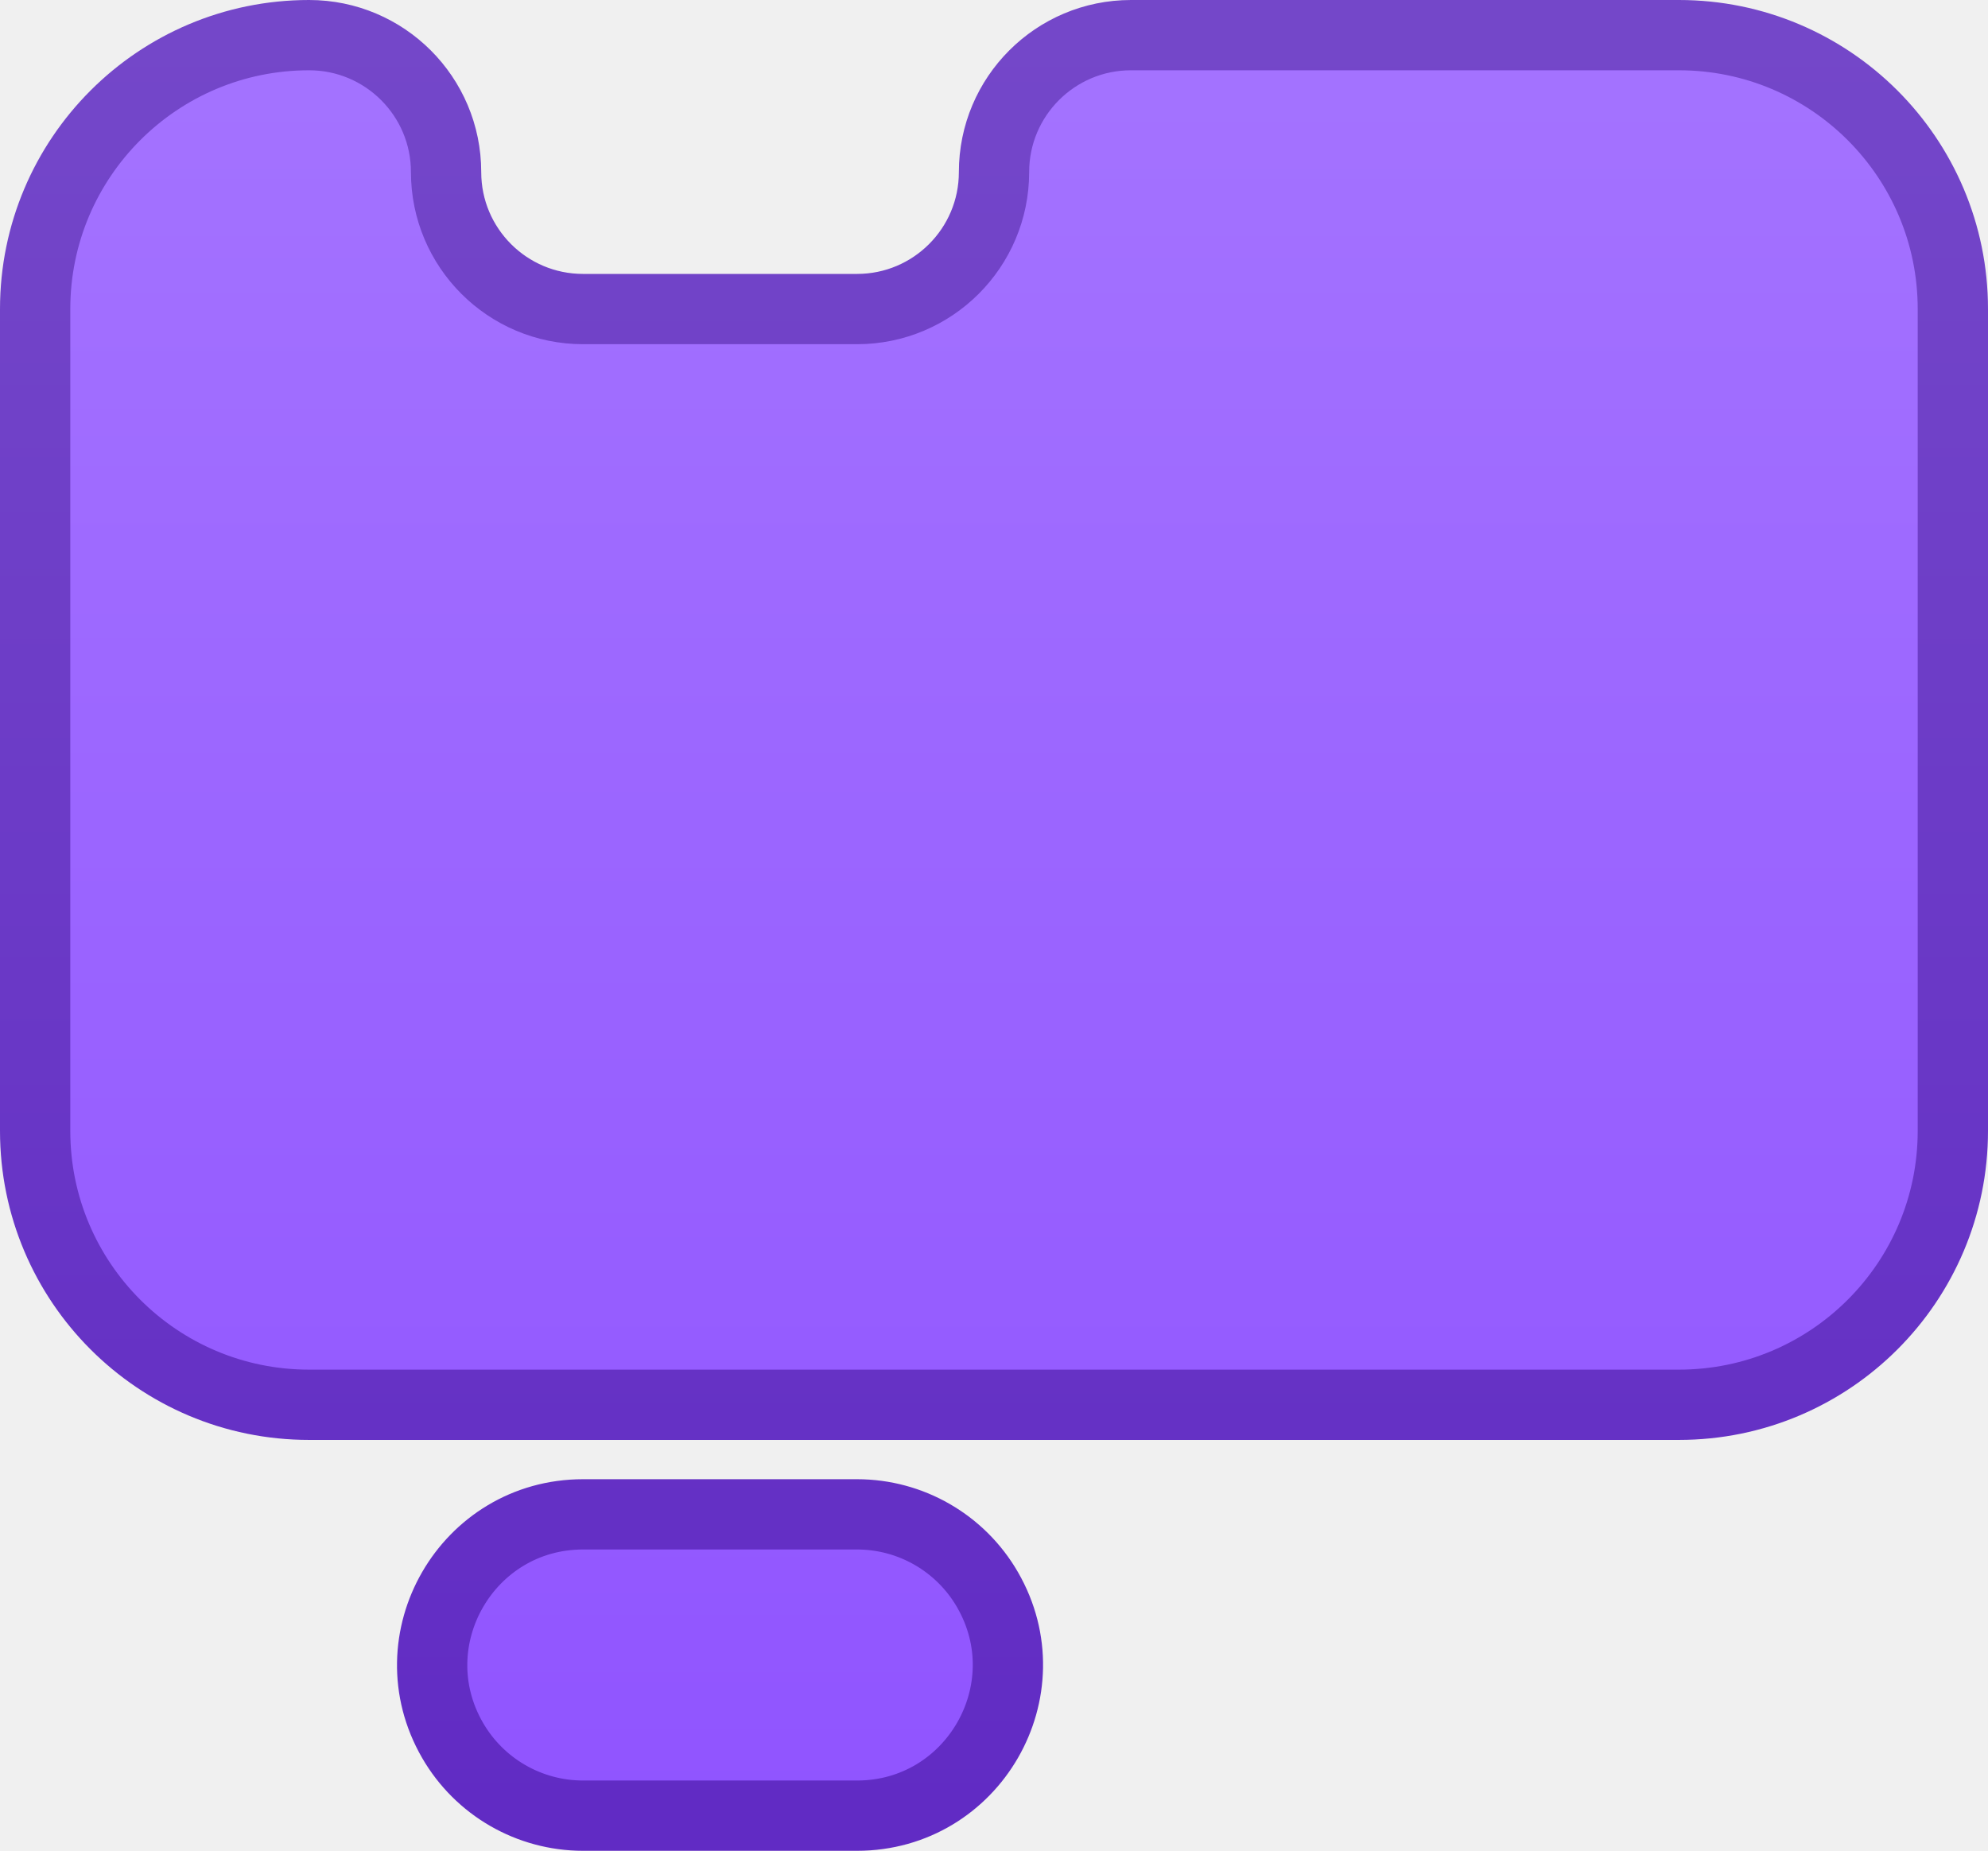
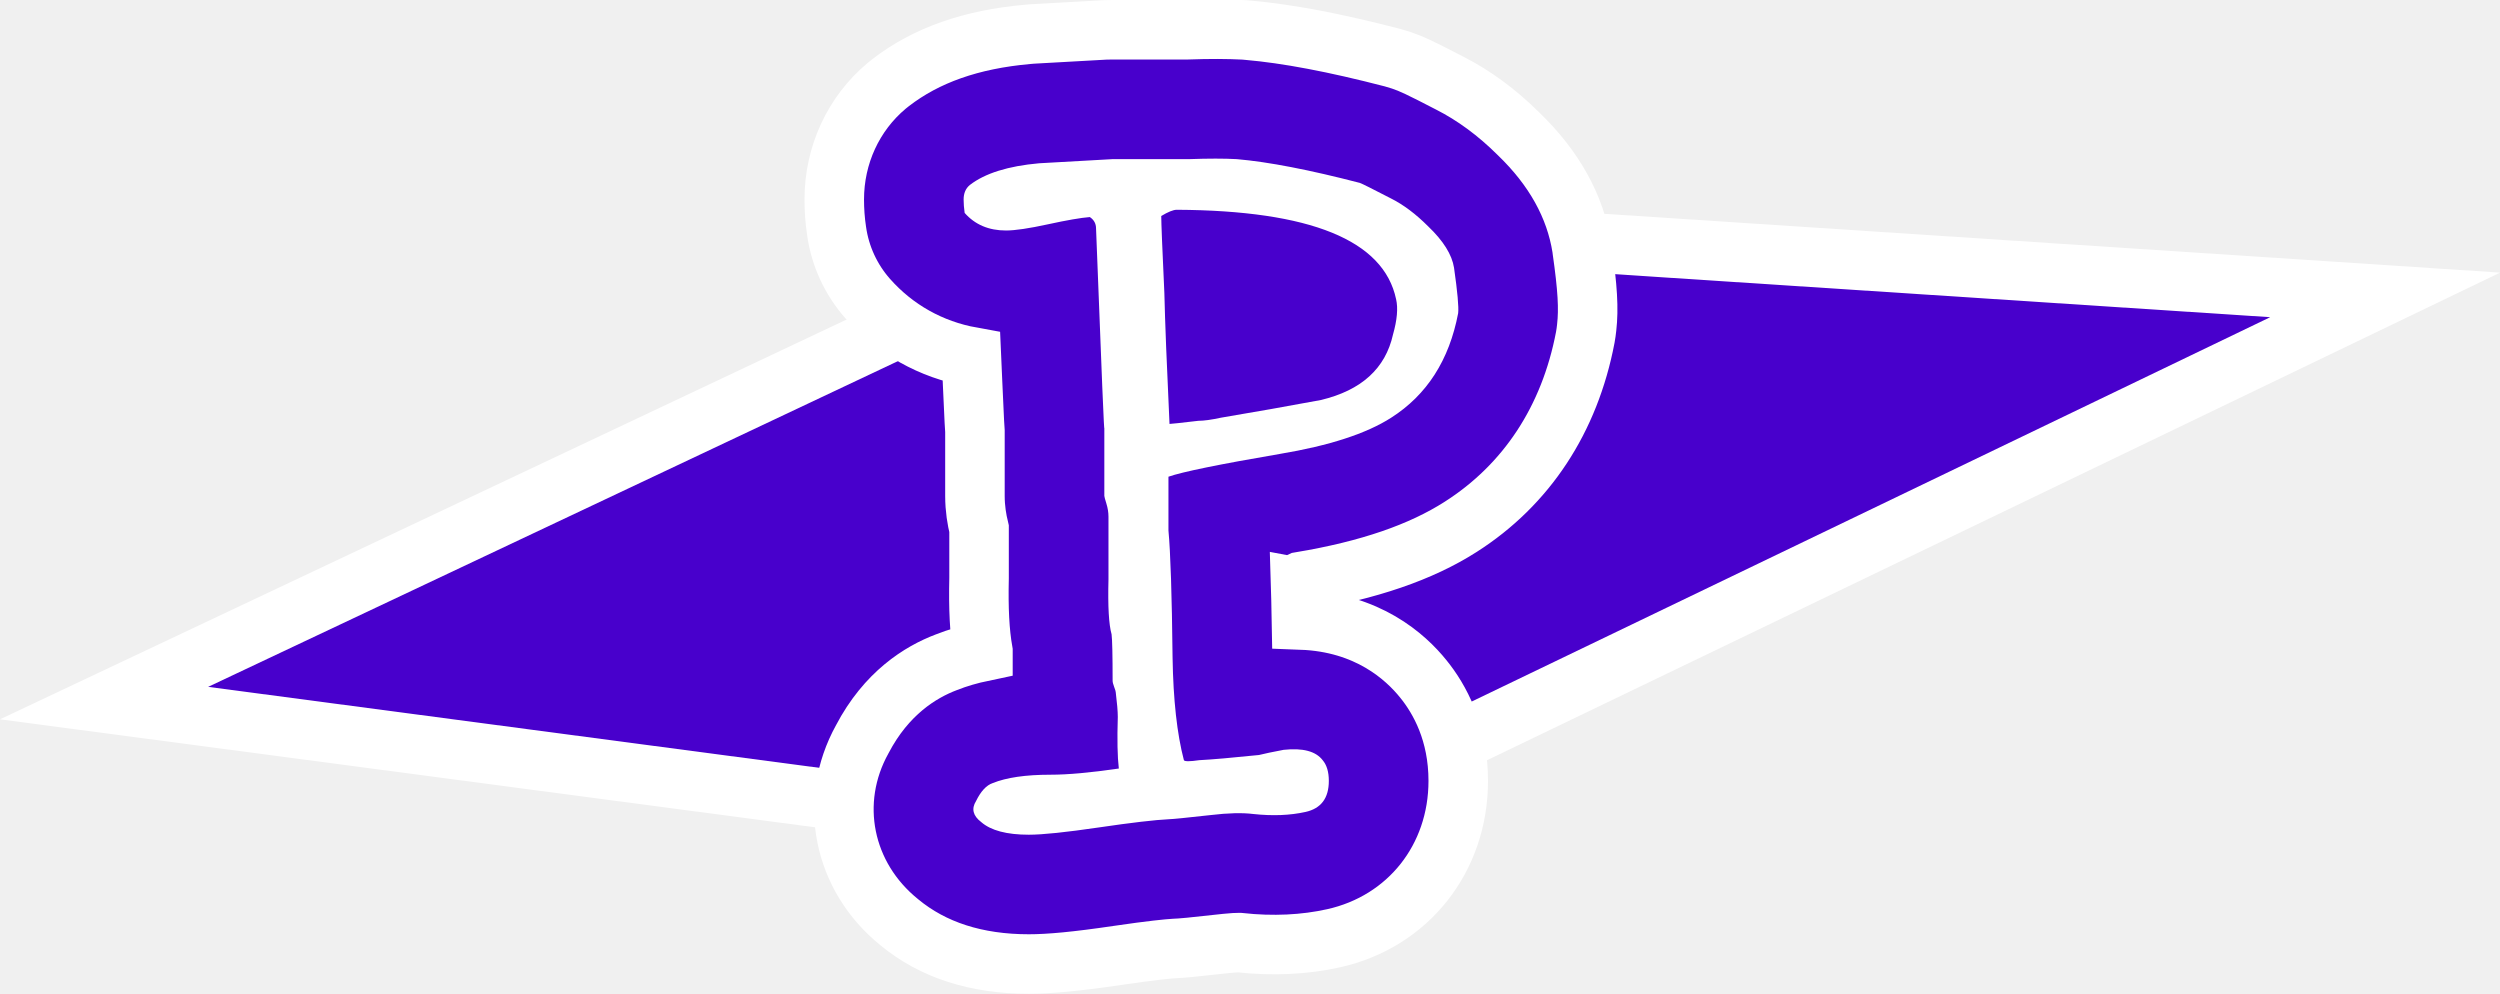
- <svg xmlns="http://www.w3.org/2000/svg" version="1.1" width="113.133" height="105.338" viewBox="0,0,113.133,105.338">
-   <defs>
-     <linearGradient x1="240.001" y1="129.331" x2="240.001" y2="230.669" gradientUnits="userSpaceOnUse" id="color-1">
-       <stop offset="0" stop-color="#a473ff" />
-       <stop offset="1" stop-color="#9054ff" />
-     </linearGradient>
-     <linearGradient x1="240.001" y1="129.331" x2="240.001" y2="230.669" gradientUnits="userSpaceOnUse" id="color-2">
-       <stop offset="0" stop-color="#7447c9" />
-       <stop offset="1" stop-color="#612bc4" />
-     </linearGradient>
-   </defs>
-   <g transform="translate(-183.434,-127.331)">
-     <g fill="url(#color-1)" stroke="url(#color-2)" stroke-width="4" stroke-miterlimit="10">
-       <path d="M201.024,129.331c4.306,0 7.796,3.49 7.796,7.795c0,4.306 3.49,7.795 7.795,7.795h15.591c4.305,0 7.795,-3.489 7.795,-7.795c0,-4.305 3.49,-7.795 7.795,-7.795h31.181c8.61,0 15.59,6.98 15.59,15.59v46.773c0,8.609 -6.98,15.59 -15.59,15.59h-77.953c-8.61,0 -15.59,-6.981 -15.59,-15.59v-46.773c0,-8.61 6.98,-15.59 15.59,-15.59M216.615,230.669c-3.064,0 -5.894,-1.633 -7.427,-4.287c-3.3,-5.716 0.826,-12.862 7.427,-12.862h15.591c3.063,0 5.894,1.634 7.425,4.288c3.3,5.716 -0.825,12.861 -7.425,12.861h-15.591" />
+ <svg xmlns="http://www.w3.org/2000/svg" version="1.1" width="210.022" height="83.486" viewBox="0,0,210.022,83.486">
+   <g transform="translate(-135.4446,-138.2805)">
+     <g stroke-miterlimit="10">
+       <g>
+         <path d="M144.187,197.347l87.14,-41.149l104.487,6.858l-97.225,46.797z" fill="#4800cc" stroke="#ffffff" stroke-width="5" stroke-linecap="round" />
+         <path d="M268.74,165.79c-0.03,0.287 -0.069,0.563 -0.119,0.84c-1.314,6.887 -4.931,12.381 -10.464,15.909c-3.33,2.134 -7.727,3.646 -13.399,4.595c-0.02,0.01 -0.04,0.01 -0.059,0.01c0.03,0.968 0.059,2.045 0.079,3.221c5.543,0.207 8.725,3.073 10.237,4.95c1.373,1.69 2.935,4.506 2.935,8.567c0,6.512 -4.209,11.828 -10.474,13.221c-2.441,0.543 -5.099,0.672 -7.905,0.366h-0.059c-0.168,0 -0.494,0.01 -1.047,0.069c-2.905,0.326 -3.804,0.405 -4.377,0.425c-0.504,0.03 -1.808,0.148 -4.773,0.583c-3.409,0.504 -5.701,0.721 -7.441,0.721c-4.407,0 -8.063,-1.176 -10.879,-3.508c-4.753,-3.834 -6.008,-10.148 -3.113,-15.375c2.016,-3.854 4.871,-5.642 7.075,-6.472c0.949,-0.375 1.976,-0.672 3.063,-0.899v-0.01c-0.287,-1.64 -0.385,-3.587 -0.326,-6.176v-4.12c-0.188,-0.781 -0.346,-1.69 -0.346,-2.767v-5.435c-0.02,-0.257 -0.04,-0.524 -0.049,-0.79c-0.04,-0.711 -0.089,-1.788 -0.148,-3.211c-0.02,-0.672 -0.049,-1.423 -0.089,-2.243c-3.399,-0.613 -6.433,-2.302 -8.735,-4.911c-1.393,-1.581 -2.302,-3.547 -2.599,-5.642c-0.138,-0.909 -0.198,-1.808 -0.198,-2.668c0,-3.725 1.601,-7.203 4.397,-9.545c0.119,-0.099 0.227,-0.188 0.346,-0.277c2.984,-2.302 6.749,-3.626 11.502,-4.051c0.119,-0.01 0.237,-0.02 0.346,-0.03l6.186,-0.346c0.198,-0.01 0.405,-0.01 0.603,-0.01h6.245c1.927,-0.069 3.458,-0.059 4.792,0.01c0.109,0.01 0.227,0.02 0.336,0.03c3.3,0.287 7.273,1.038 12.144,2.302c0.247,0.069 0.504,0.148 0.751,0.227c0.87,0.296 1.522,0.603 4.061,1.917c2.026,1.028 3.972,2.46 5.78,4.259c2.984,2.875 4.763,6.087 5.316,9.555c0,0.049 0.01,0.099 0.02,0.158c0.464,3.251 0.563,4.97 0.385,6.551z" fill="#4800cc" stroke="#ffffff" stroke-width="5" stroke-linecap="butt" />
+         <path d="M257.942,164.595c-0.751,3.941 -2.628,6.866 -5.629,8.778c-2.079,1.334 -5.197,2.347 -9.354,3.042c-5.083,0.87 -8.199,1.507 -9.354,1.913v4.519c0.173,1.856 0.289,5.419 0.346,10.69c0.057,3.534 0.374,6.403 0.951,8.605c0.057,0.117 0.489,0.117 1.295,0c1.093,-0.057 2.763,-0.203 5.009,-0.434c0.46,-0.116 1.151,-0.261 2.073,-0.435c1.612,-0.174 2.704,0.117 3.281,0.87c0.345,0.406 0.518,0.986 0.518,1.739c0,1.45 -0.651,2.318 -1.955,2.608c-1.303,0.291 -2.769,0.348 -4.389,0.174c-0.927,-0.115 -2.117,-0.087 -3.563,0.087c-2.086,0.232 -3.245,0.348 -3.477,0.348c-1.216,0.059 -3.201,0.291 -5.953,0.696c-2.752,0.404 -4.708,0.609 -5.866,0.609c-1.856,0 -3.189,-0.355 -3.999,-1.061c-0.695,-0.531 -0.841,-1.121 -0.434,-1.769c0.404,-0.826 0.87,-1.327 1.39,-1.503c1.159,-0.472 2.781,-0.708 4.867,-0.708c1.448,0 3.36,-0.172 5.737,-0.52c-0.117,-0.983 -0.145,-2.428 -0.087,-4.338c0,-0.461 -0.059,-1.157 -0.174,-2.083c0,-0.057 -0.043,-0.201 -0.131,-0.432c-0.087,-0.231 -0.13,-0.405 -0.13,-0.522c0,-2.14 -0.03,-3.441 -0.087,-3.904c-0.231,-0.809 -0.318,-2.341 -0.261,-4.598c0,-3.181 0,-4.944 0,-5.291c0,-0.348 -0.058,-0.708 -0.174,-1.085c-0.117,-0.374 -0.174,-0.593 -0.174,-0.65v-5.813c0,1.042 -0.232,-4.51 -0.696,-16.656c0,-0.404 -0.174,-0.722 -0.521,-0.955c-0.754,0.058 -1.927,0.261 -3.52,0.608c-1.594,0.348 -2.768,0.521 -3.52,0.521c-1.45,0 -2.608,-0.491 -3.477,-1.477c-0.058,-0.404 -0.087,-0.782 -0.087,-1.13c0,-0.521 0.174,-0.926 0.521,-1.216c1.275,-0.984 3.216,-1.593 5.824,-1.825c2.028,-0.116 4.086,-0.23 6.171,-0.348c0.29,0 0.696,0 1.216,0c0.522,0 0.898,0 1.13,0c0.463,0 1.826,0 4.086,0c1.621,-0.058 2.954,-0.058 3.998,0c2.664,0.231 6.113,0.898 10.344,1.998c0.174,0.059 1.042,0.493 2.608,1.303c1.042,0.522 2.086,1.303 3.128,2.347c1.274,1.216 1.999,2.376 2.173,3.477c0.29,2.027 0.405,3.301 0.347,3.822zM252.728,163.415c-1.044,-4.949 -7.185,-7.452 -18.425,-7.512c-0.291,0 -0.725,0.176 -1.303,0.524c0,0.583 0.087,2.737 0.261,6.463c0.057,2.447 0.203,6.114 0.433,11.005c0.114,0 0.922,-0.087 2.423,-0.263c0.46,0 1.094,-0.087 1.902,-0.262c2.77,-0.465 5.567,-0.96 8.394,-1.485c3.402,-0.814 5.421,-2.648 6.056,-5.502c0.347,-1.222 0.434,-2.21 0.26,-2.968z" fill="#ffffff" stroke="none" stroke-width="1" stroke-linecap="butt" />
+       </g>
    </g>
  </g>
</svg>
